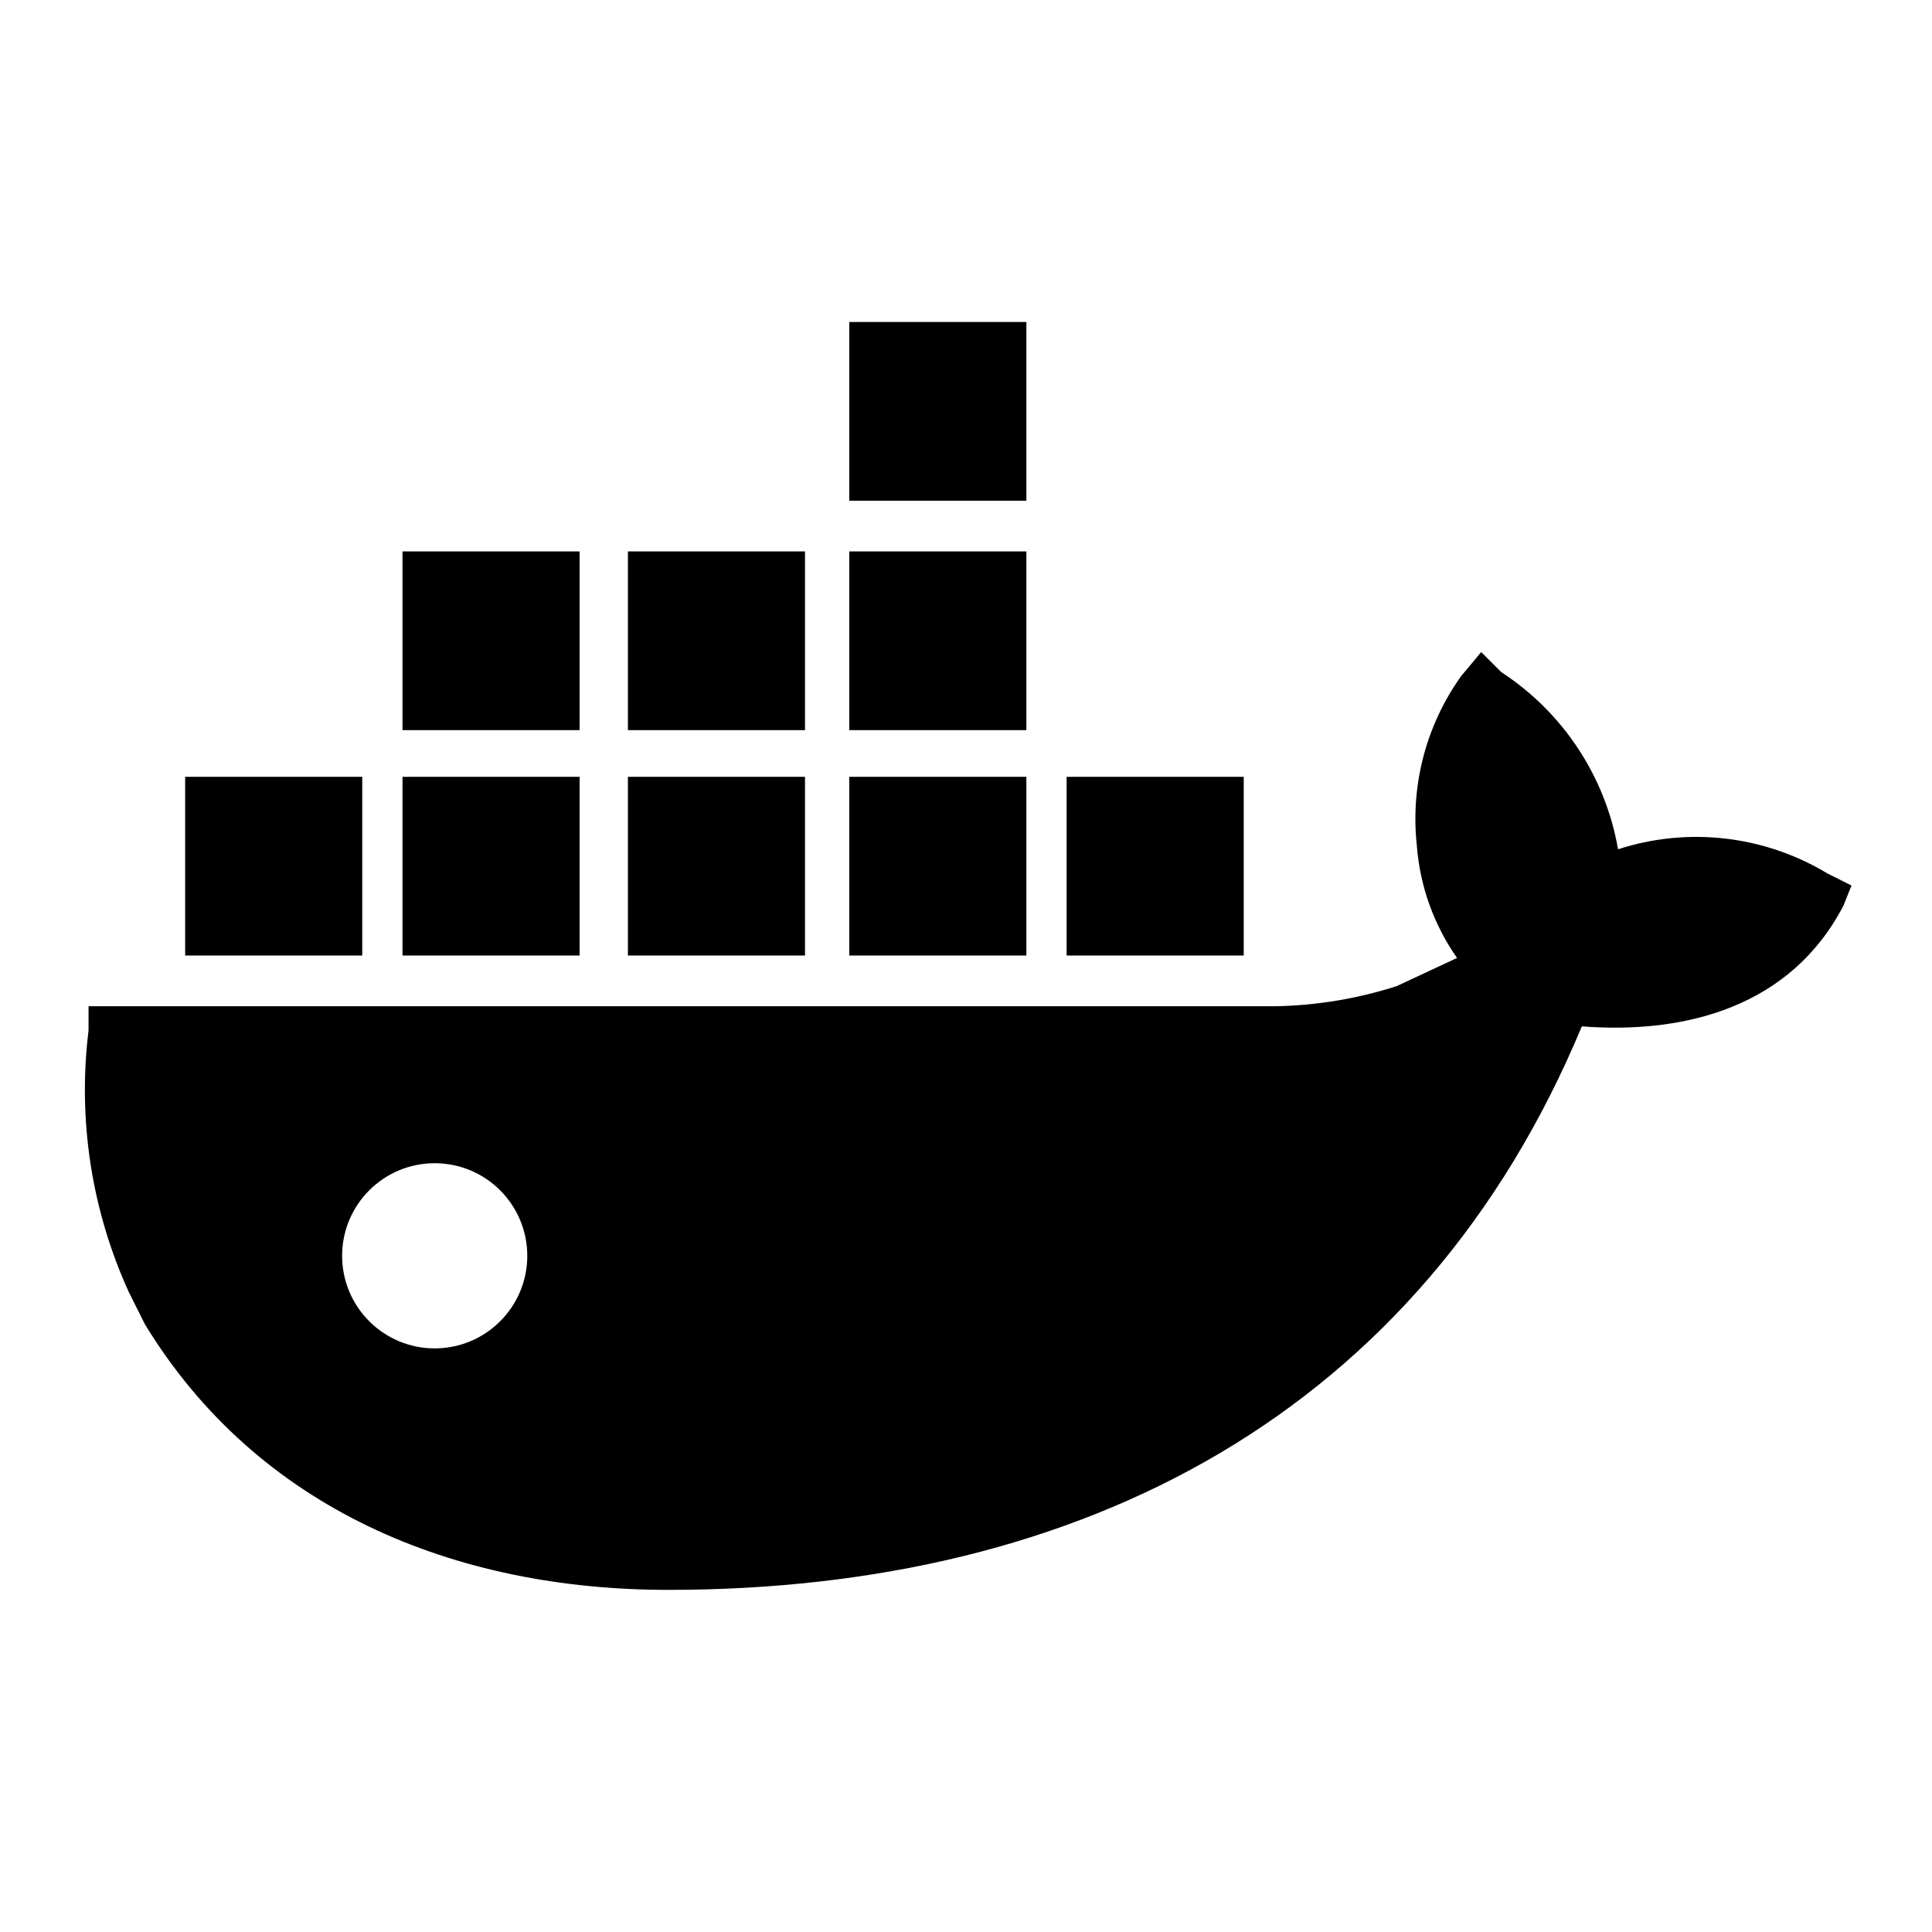
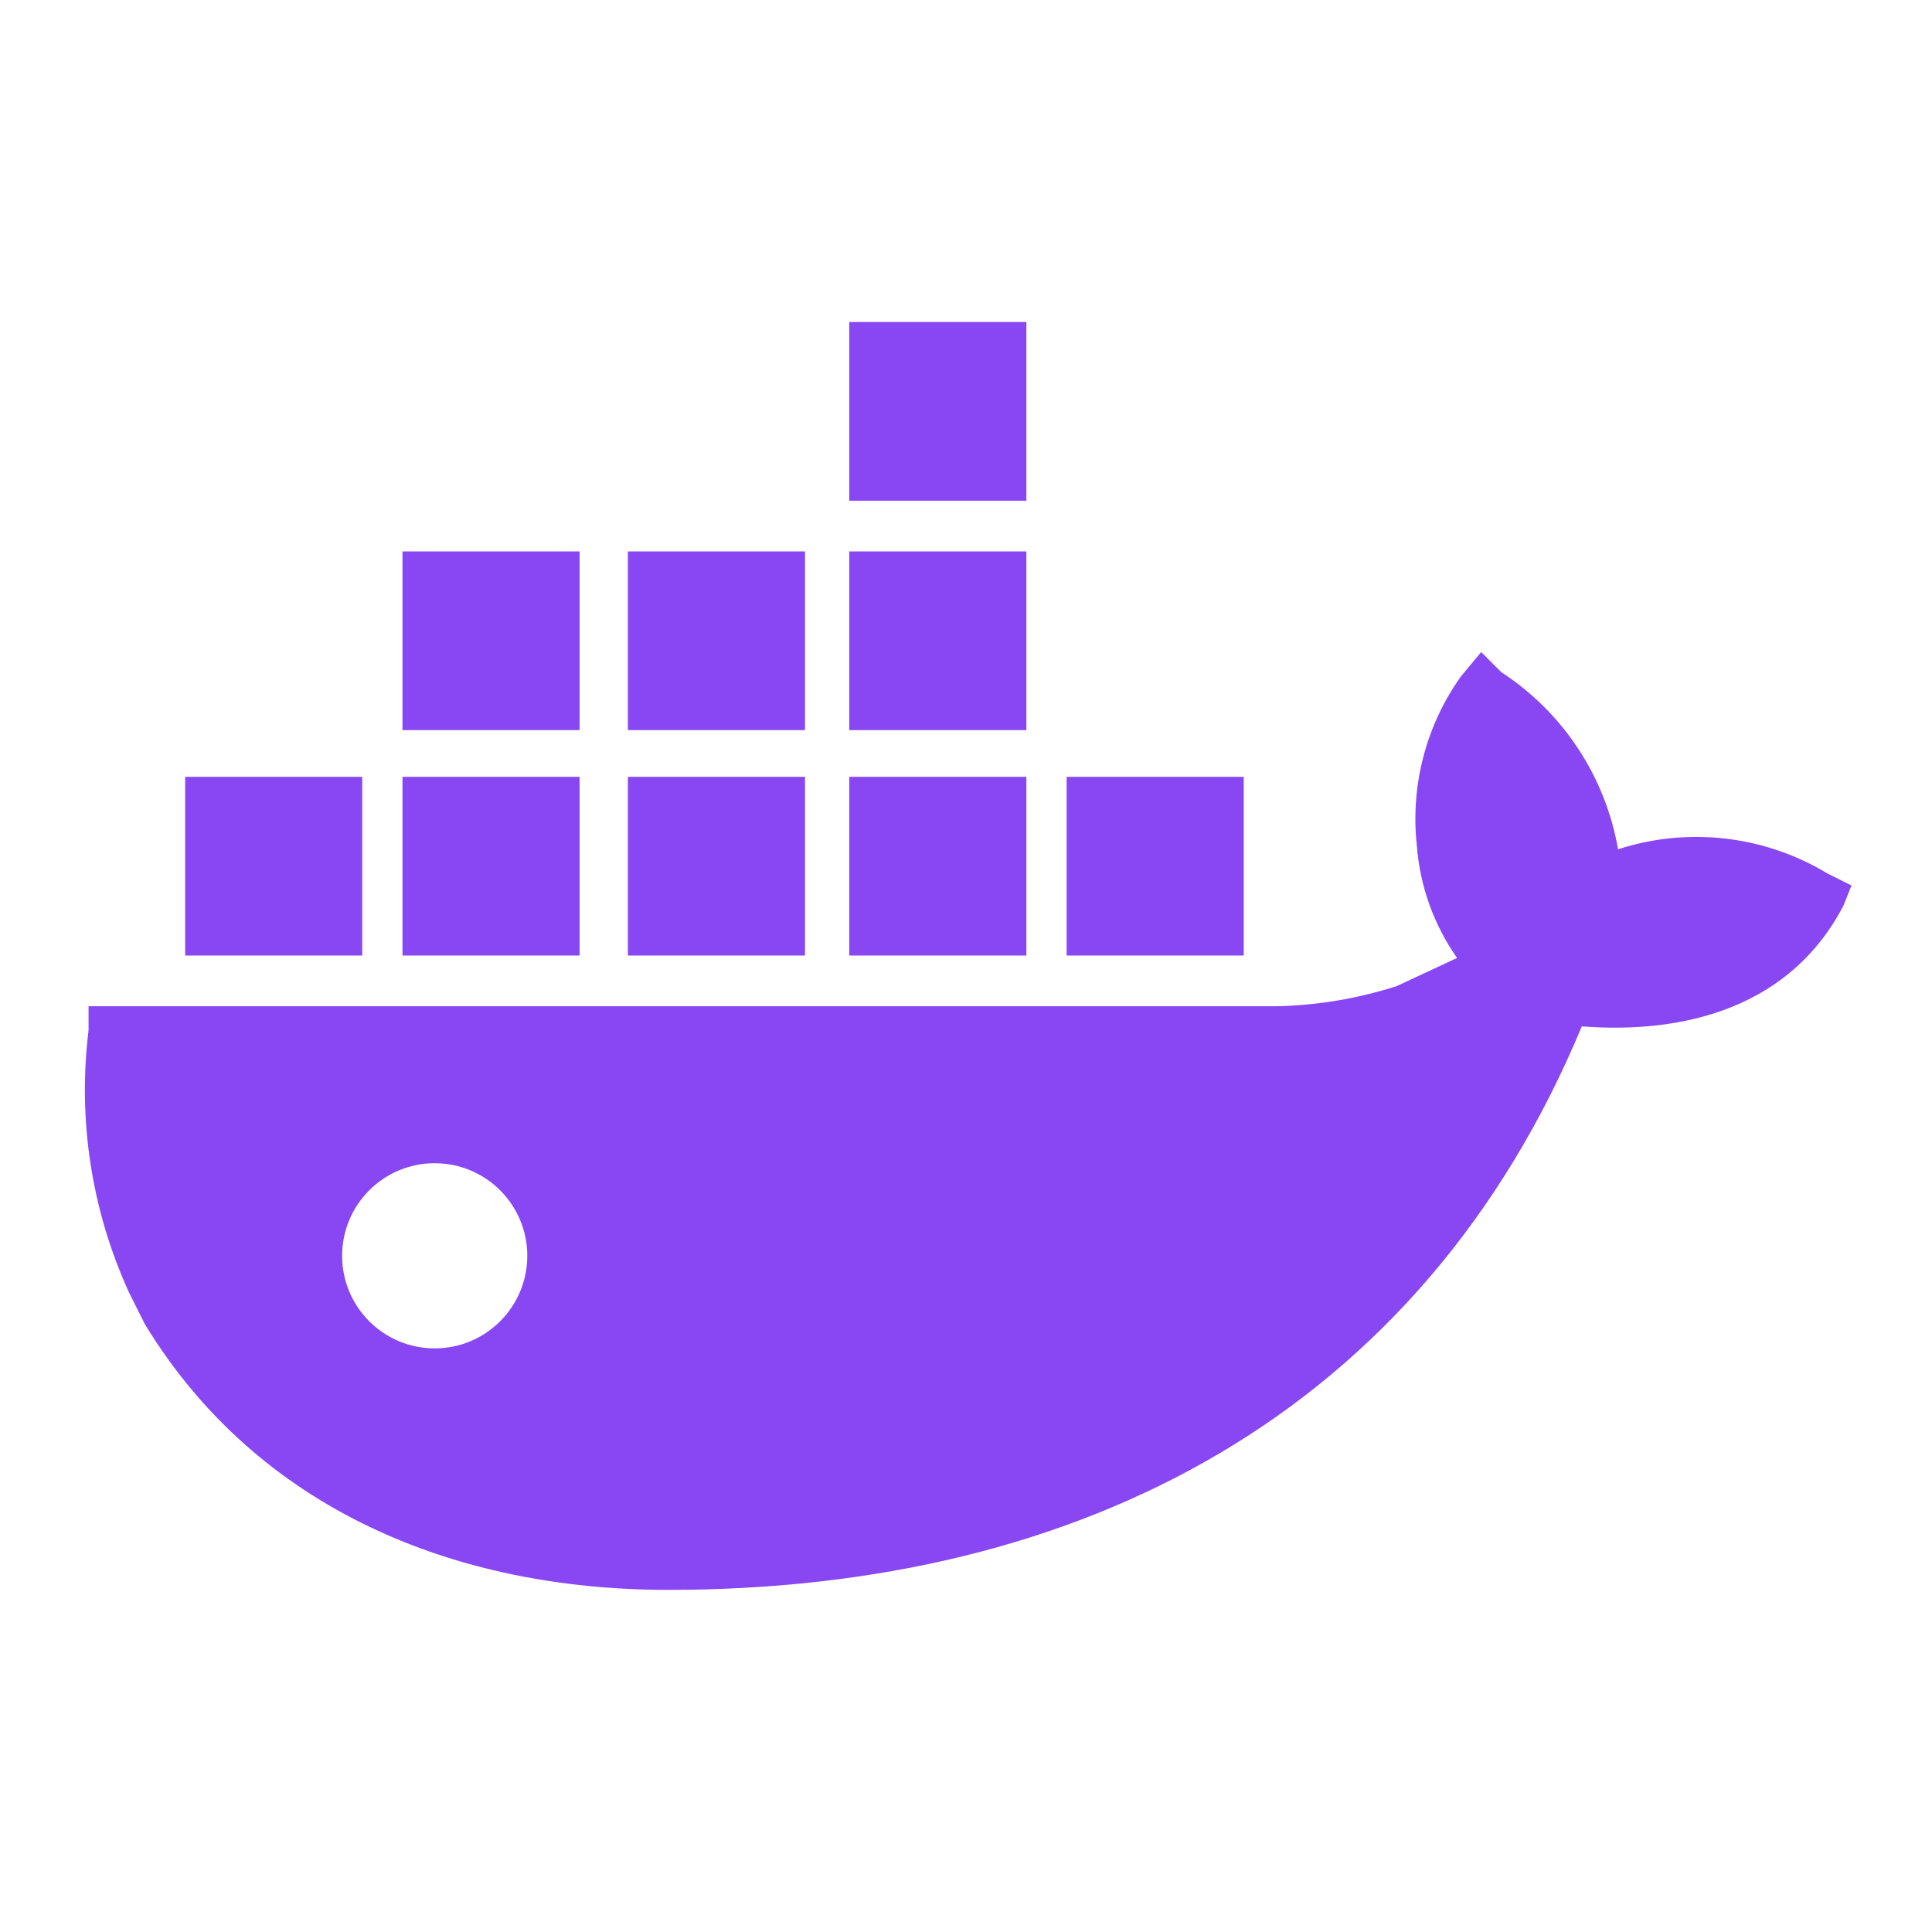
<svg xmlns="http://www.w3.org/2000/svg" width="800px" height="800px" viewBox="0 0 48 48">
  <g id="Layer_2" data-name="Layer 2">
    <g id="invisible_box" data-name="invisible box">
      <rect width="48" height="48" fill="none" />
      <rect width="48" height="48" fill="none" />
    </g>
    <g id="icons_Q2" data-name="icons Q2">
      <g>
-         <rect x="10" y="19.3" width="4.4" height="4.44" />
-         <rect x="4.6" y="19.3" width="4.4" height="4.44" />
-         <path d="M45.4,21.7a6.3,6.3,0,0,0-5.2-.6,6.6,6.6,0,0,0-2.9-4.4l-.5-.5-.5.6A6.1,6.1,0,0,0,35.2,21a5.6,5.6,0,0,0,1,2.8l-1.5.7a10.5,10.5,0,0,1-3,.5H2.2v.6a12.1,12.1,0,0,0,1,6.5l.4.8h0c2.8,4.6,7.7,6.6,13,6.6,10.3,0,18.7-4.4,22.7-14,2.6.2,5.2-.5,6.5-3L46,22ZM10.8,33.5a2.3,2.3,0,1,1,0-4.6,2.3,2.3,0,1,1,0,4.6Z" />
-         <rect x="10" y="13.7" width="4.4" height="4.44" />
-         <rect x="26.5" y="19.3" width="4.4" height="4.44" />
-         <rect x="21.1" y="8" width="4.4" height="4.44" />
-         <rect x="21.1" y="19.3" width="4.4" height="4.44" />
-         <rect x="15.6" y="13.7" width="4.4" height="4.44" />
-         <rect x="21.1" y="13.7" width="4.4" height="4.44" />
-         <rect x="15.6" y="19.3" width="4.4" height="4.44" />
+         <rect x="10" y="19.3" width="4.4" height="4.44" fill="#8947f3" />
+         <rect x="4.6" y="19.3" width="4.4" height="4.44" fill="#8947f3" />
+         <path d="M45.4,21.7a6.3,6.3,0,0,0-5.2-.6,6.6,6.6,0,0,0-2.9-4.4l-.5-.5-.5.6A6.1,6.1,0,0,0,35.2,21a5.6,5.6,0,0,0,1,2.8l-1.5.7a10.5,10.5,0,0,1-3,.5H2.2v.6a12.1,12.1,0,0,0,1,6.5l.4.8h0c2.8,4.6,7.7,6.6,13,6.6,10.3,0,18.7-4.4,22.7-14,2.6.2,5.2-.5,6.5-3L46,22ZM10.8,33.5a2.3,2.3,0,1,1,0-4.6,2.3,2.3,0,1,1,0,4.6Z" fill="#8947f3" />
+         <rect x="10" y="13.7" width="4.4" height="4.44" fill="#8947f3" />
+         <rect x="26.5" y="19.3" width="4.4" height="4.44" fill="#8947f3" />
+         <rect x="21.1" y="8" width="4.4" height="4.44" fill="#8947f3" />
+         <rect x="21.1" y="19.3" width="4.4" height="4.44" fill="#8947f3" />
+         <rect x="15.6" y="13.7" width="4.4" height="4.44" fill="#8947f3" />
+         <rect x="21.1" y="13.7" width="4.4" height="4.44" fill="#8947f3" />
+         <rect x="15.6" y="19.3" width="4.4" height="4.44" fill="#8947f3" />
      </g>
    </g>
  </g>
</svg>
